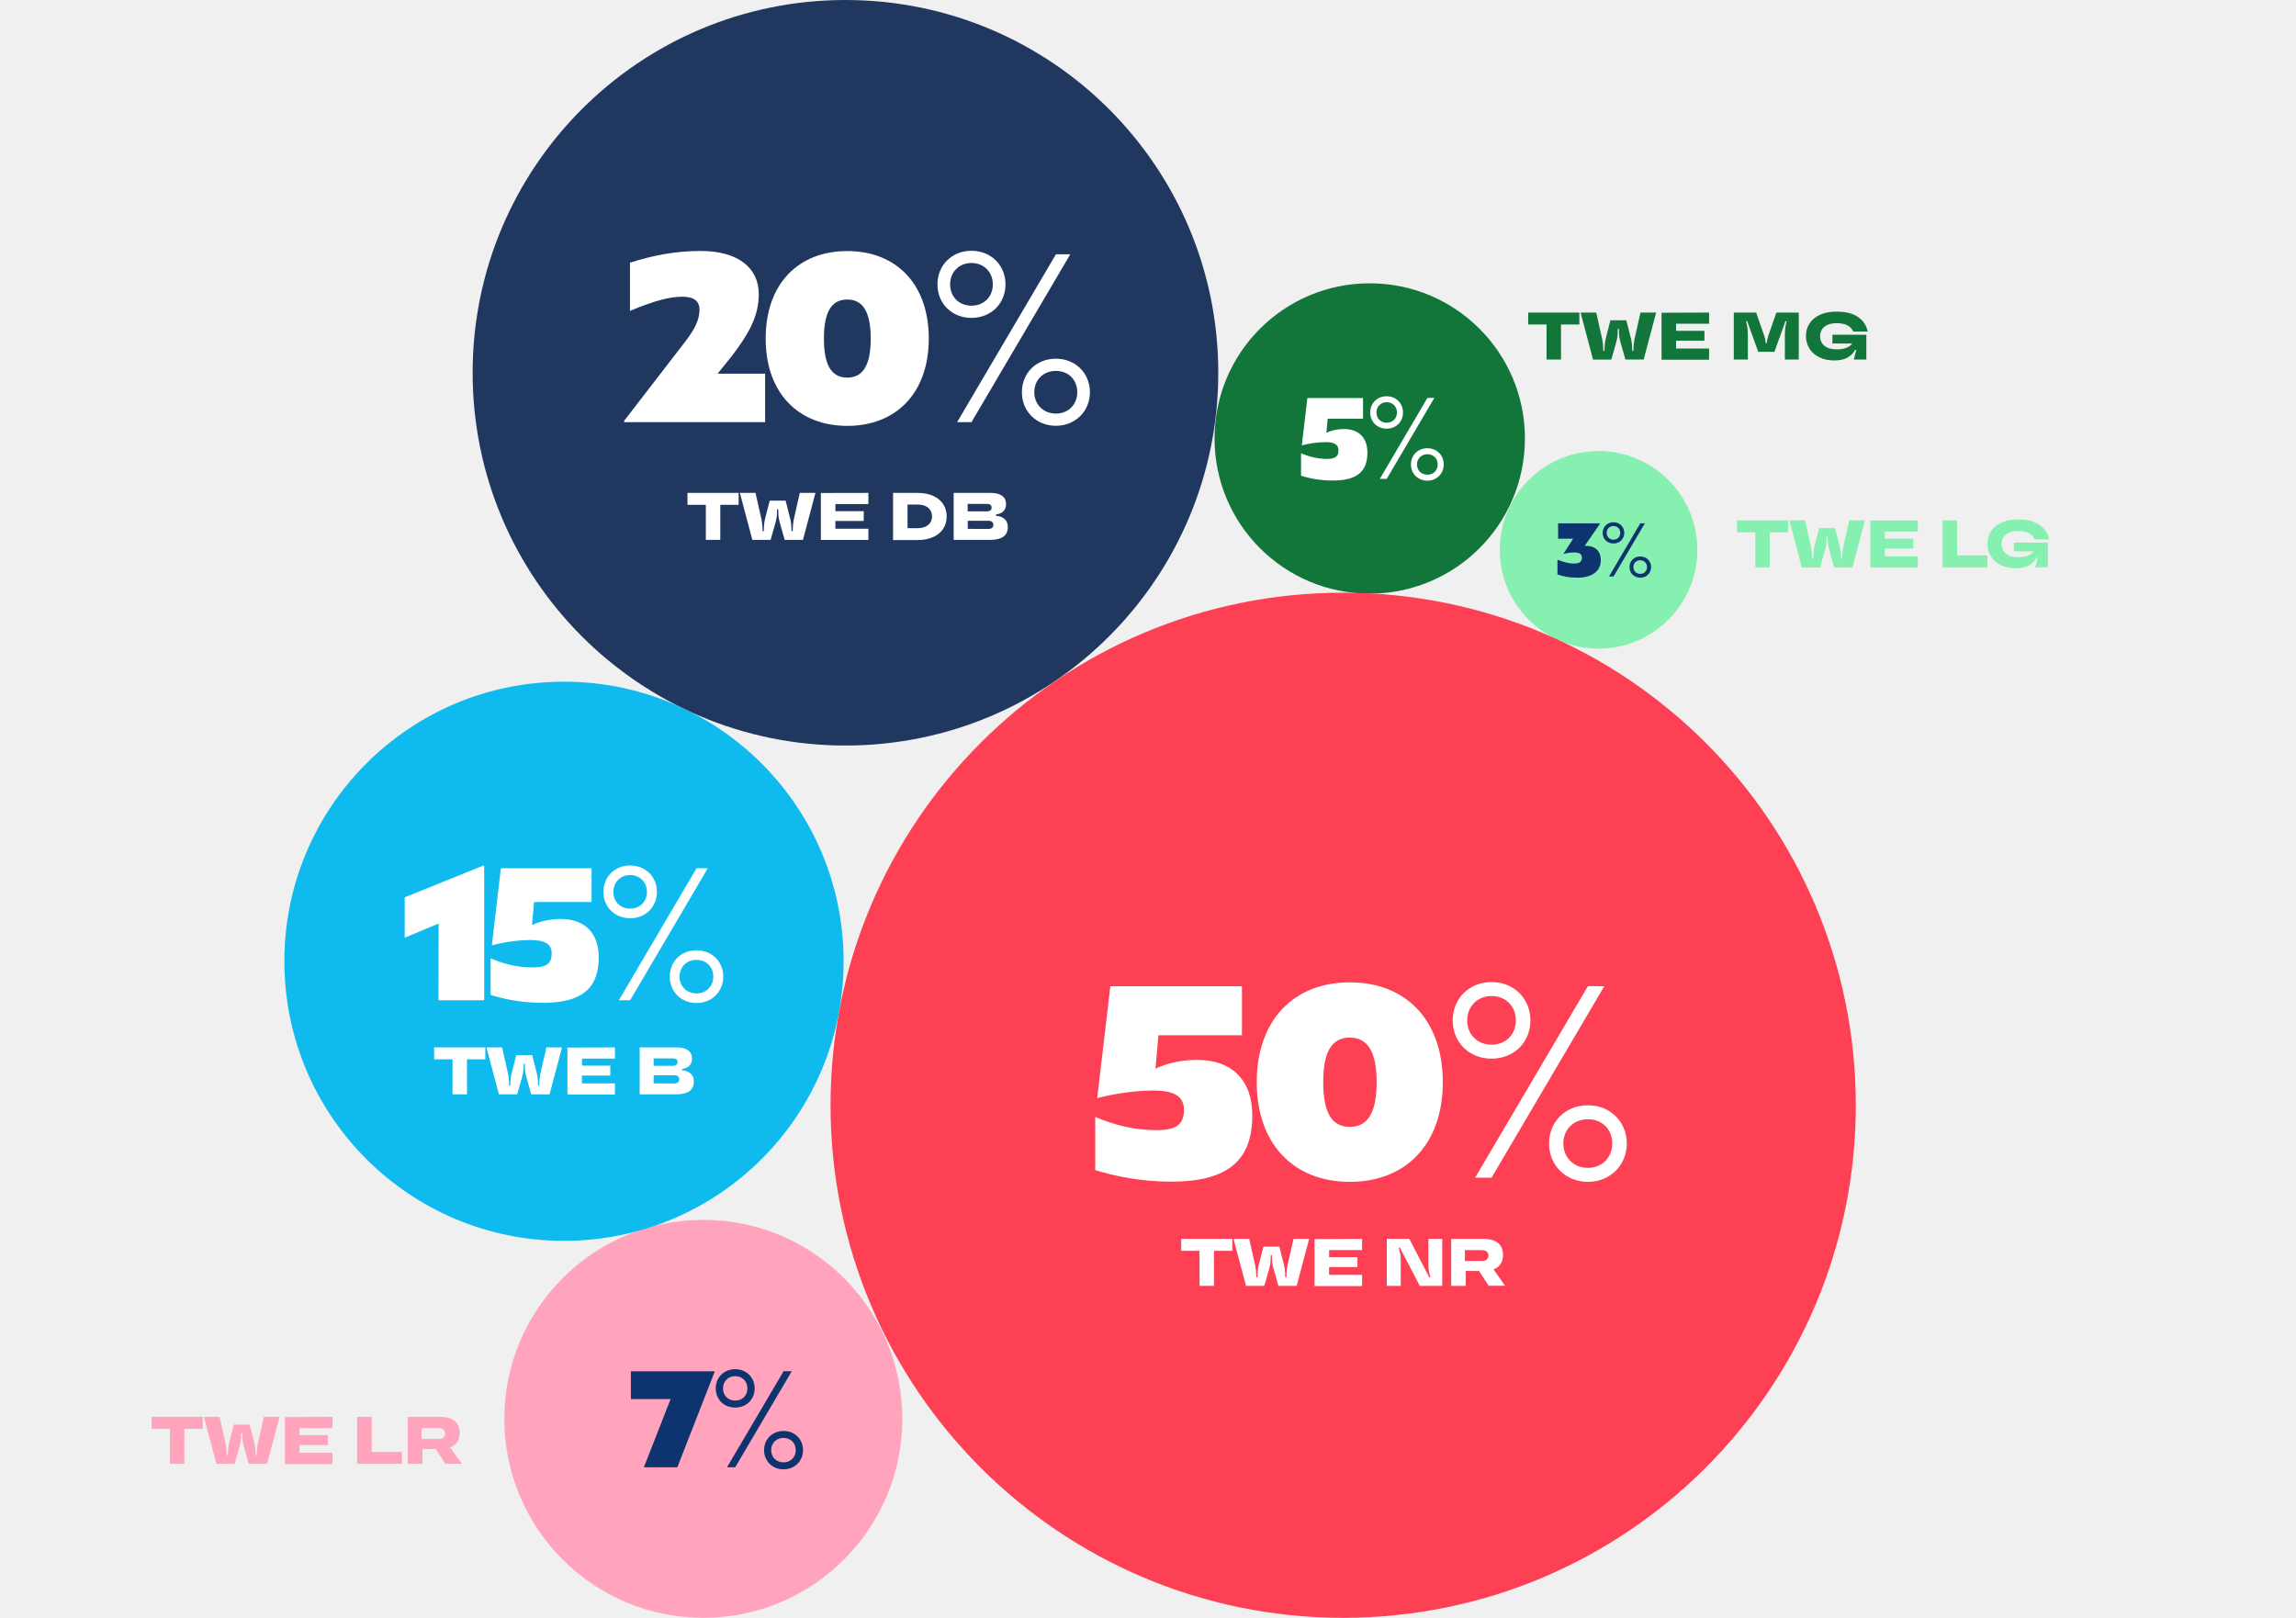
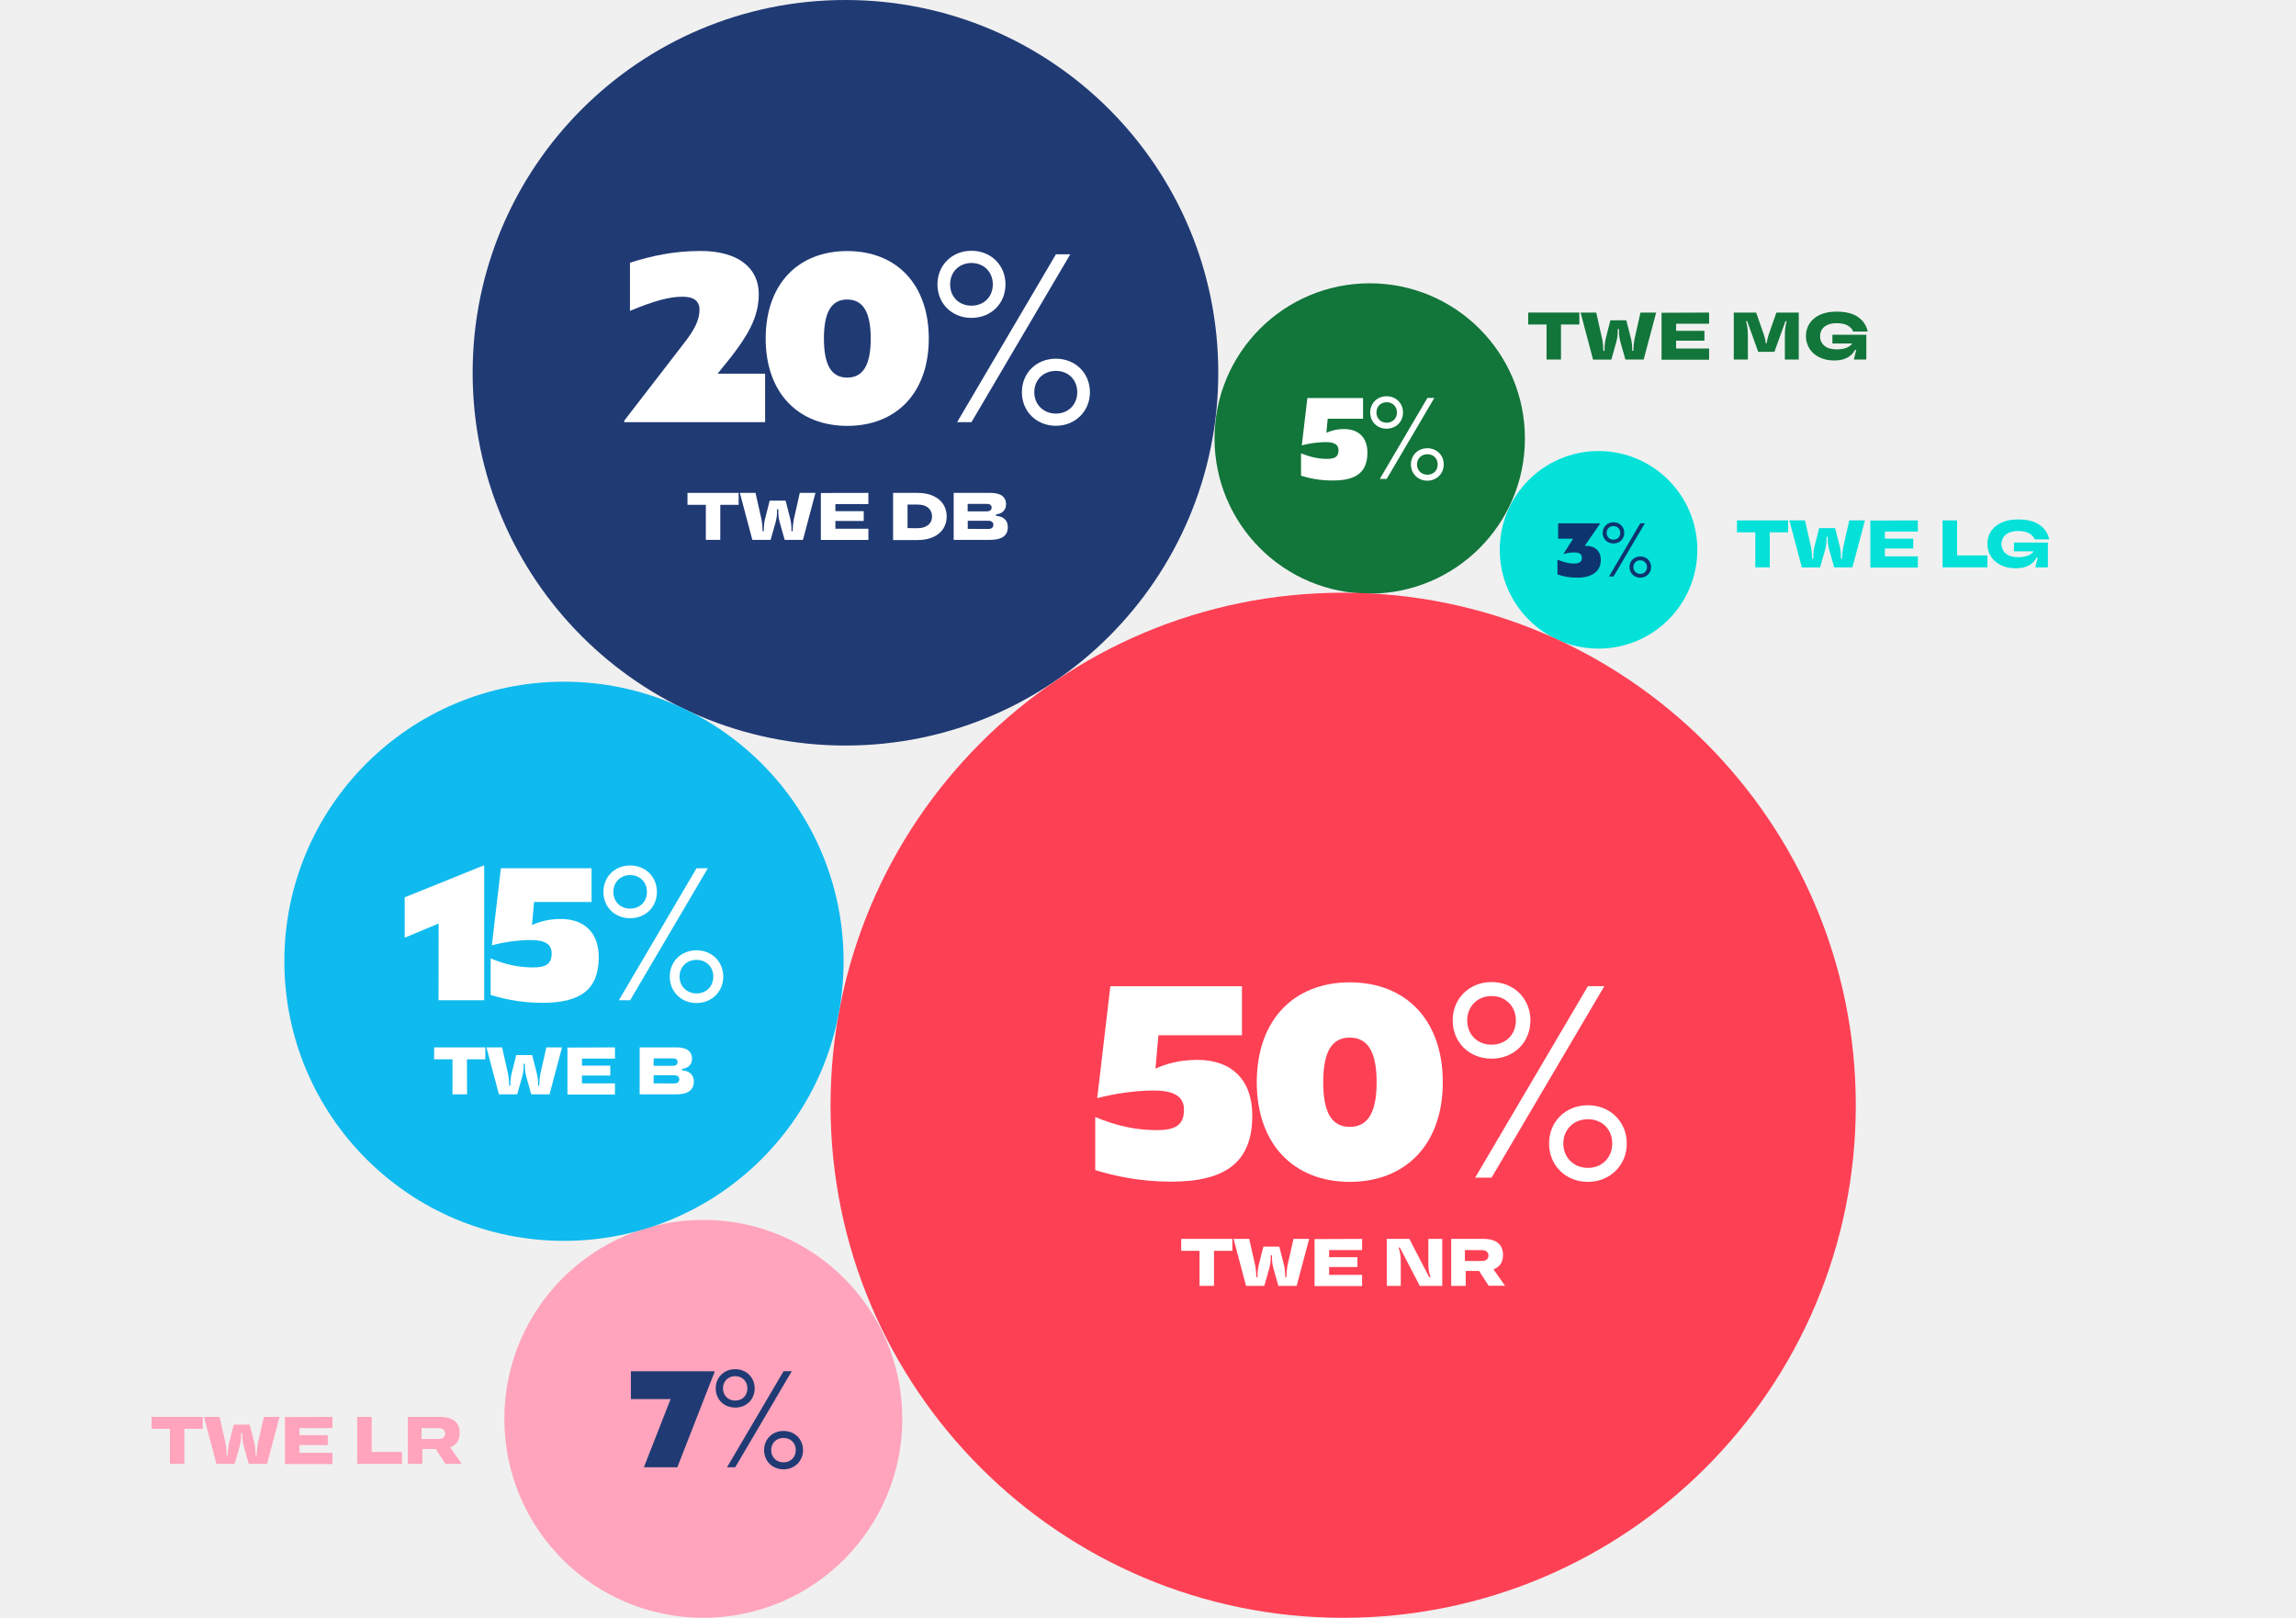
<svg xmlns="http://www.w3.org/2000/svg" version="1.1" id="Layer_1" x="0px" y="0px" viewBox="0 0 2463.4 1736" style="enable-background:new 0 0 2463.4 1736;" xml:space="preserve">
  <style type="text/css">
	.st0{fill:#FFA4BC;}
- 	.st1{fill:#0D346F;}
- 	.st2{fill:#86F0B0;}
- 	.st3{fill:#12753A;}
- 	.st4{fill:#FFFFFF;}
- 	.st5{fill:#203860;}
+ 	.st1{fill:#203A74;}
+ 	.st2{fill:#03E1D9;}
+ 	.st3{fill:#0D346F;}
+ 	.st4{fill:#12753A;}
+ 	.st5{fill:#FFFFFF;}
	.st6{fill:#FE4054;}
	.st7{fill:#0FBAEE;}
</style>
  <g>
    <path class="st0" d="M754.6,1309L754.6,1309c117.9,0,213.5,95.6,213.5,213.5l0,0c0,117.9-95.6,213.5-213.5,213.5l0,0   c-117.9,0-213.5-95.6-213.5-213.5l0,0C541.1,1404.6,636.7,1309,754.6,1309z" />
    <g>
      <path class="st1" d="M719.5,1501.3h-42.6v-29.8h89.7v0.9l-39.9,102.1h-35.9L719.5,1501.3z" />
      <path class="st1" d="M767.9,1489.8c0-11.6,8.8-20.6,20.9-20.6s20.9,9,20.9,20.6c0,11.8-8.8,20.6-20.9,20.6    S767.9,1501.6,767.9,1489.8z M801.9,1489.8c0-7.5-5.4-13.1-13.1-13.1c-7.7,0-13.1,5.6-13.1,13.1c0,7.7,5.5,13.1,13.1,13.1    C796.5,1502.9,801.9,1497.5,801.9,1489.8z M840.7,1471.4h8.8l-60.7,103.1H780L840.7,1471.4z M819.8,1556.1    c0-11.8,8.8-20.6,20.9-20.6c11.9,0,20.9,8.8,20.9,20.6c0,11.6-9,20.6-20.9,20.6C828.6,1576.7,819.8,1567.7,819.8,1556.1z     M853.8,1556.1c0-7.7-5.5-13.1-13.1-13.1c-7.7,0-13.3,5.4-13.3,13.1c0,7.5,5.6,13.1,13.3,13.1    C848.3,1569.2,853.8,1563.6,853.8,1556.1z" />
    </g>
  </g>
  <g>
    <path class="st2" d="M1715.1,484L1715.1,484c58.5,0,106,47.5,106,106l0,0c0,58.5-47.5,106-106,106l0,0c-58.5,0-106-47.5-106-106   l0,0C1609.1,531.5,1656.6,484,1715.1,484z" />
    <g>
      <g>
-         <path class="st1" d="M1671,616.4v-15.8c7.2,2.6,11.4,4.1,18,4.1c5.2,0,8.2-1.7,8.2-6.1c0-4.1-2.6-5.8-8.5-5.8     c-3.9,0-7.6,0.7-11.3,1.6l10.4-16.3h-16.1v-16.5h44.9v0.5l-16.4,23.7l1.2-0.1c9.5,0,16.1,5,16.1,15.3c0,12.6-10.3,18.9-25,18.9     C1683.1,619.8,1677.9,618.7,1671,616.4z" />
-         <path class="st1" d="M1719.5,571.8c0-6.4,4.9-11.4,11.6-11.4c6.7,0,11.6,5,11.6,11.4c0,6.5-4.9,11.4-11.6,11.4     C1724.4,583.2,1719.5,578.3,1719.5,571.8z M1738.4,571.8c0-4.2-3-7.3-7.3-7.3c-4.2,0-7.3,3.1-7.3,7.3c0,4.2,3,7.3,7.3,7.3     S1738.4,576,1738.4,571.8z M1759.9,561.5h4.9l-33.6,57.1h-4.9L1759.9,561.5z M1748.3,608.5c0-6.5,4.9-11.4,11.6-11.4     c6.6,0,11.6,4.9,11.6,11.4c0,6.4-5,11.4-11.6,11.4C1753.2,619.9,1748.3,614.9,1748.3,608.5z M1767.1,608.5c0-4.2-3-7.3-7.3-7.3     c-4.2,0-7.3,3-7.3,7.3c0,4.2,3.1,7.3,7.3,7.3C1764.1,615.8,1767.1,612.7,1767.1,608.5z" />
+         <path class="st3" d="M1671,616.4v-15.8c7.2,2.6,11.4,4.1,18,4.1c5.2,0,8.2-1.7,8.2-6.1c0-4.1-2.6-5.8-8.5-5.8     c-3.9,0-7.6,0.7-11.3,1.6l10.4-16.3h-16.1v-16.5h44.9v0.5l-16.4,23.7l1.2-0.1c9.5,0,16.1,5,16.1,15.3c0,12.6-10.3,18.9-25,18.9     C1683.1,619.8,1677.9,618.7,1671,616.4z" />
+         <path class="st3" d="M1719.5,571.8c0-6.4,4.9-11.4,11.6-11.4s11.6,5,11.6,11.4c0,6.5-4.9,11.4-11.6,11.4     S1719.5,578.3,1719.5,571.8z M1738.4,571.8c0-4.2-3-7.3-7.3-7.3c-4.2,0-7.3,3.1-7.3,7.3s3,7.3,7.3,7.3S1738.4,576,1738.4,571.8z      M1759.9,561.5h4.9l-33.6,57.1h-4.9L1759.9,561.5z M1748.3,608.5c0-6.5,4.9-11.4,11.6-11.4c6.6,0,11.6,4.9,11.6,11.4     c0,6.4-5,11.4-11.6,11.4C1753.2,619.9,1748.3,614.9,1748.3,608.5z M1767.1,608.5c0-4.2-3-7.3-7.3-7.3c-4.2,0-7.3,3-7.3,7.3     c0,4.2,3.1,7.3,7.3,7.3C1764.1,615.8,1767.1,612.7,1767.1,608.5z" />
      </g>
    </g>
  </g>
  <g>
-     <path class="st3" d="M1469.6,304L1469.6,304c92,0,166.5,74.5,166.5,166.5l0,0c0,92-74.5,166.5-166.5,166.5l0,0   c-92,0-166.5-74.5-166.5-166.5l0,0C1303.1,378.5,1377.6,304,1469.6,304z" />
+     <path class="st4" d="M1469.6,304L1469.6,304c92,0,166.5,74.5,166.5,166.5l0,0c0,92-74.5,166.5-166.5,166.5l0,0   c-92,0-166.5-74.5-166.5-166.5l0,0C1303.1,378.5,1377.6,304,1469.6,304z" />
    <g>
      <g>
-         <path class="st4" d="M1395.9,510.5v-24.1c10.1,4.2,18.9,6,27.9,6c8.3,0,12.2-2.2,12.3-8.9c0.1-6.3-4.3-9.1-13.8-9.1     c-8.4,0-18.1,1.5-25.6,3.5l6-50.8h59.7v22.2h-37.9l-1.4,15.1c4.6-2.1,10.9-4,19-4c15.6,0,25,9.2,25,25.2c0,21.2-12,30-37,30     C1416.3,515.7,1404.7,513.2,1395.9,510.5z" />
-         <path class="st4" d="M1470.1,442.6c0-9.8,7.4-17.4,17.6-17.4s17.6,7.6,17.6,17.4c0,9.9-7.4,17.4-17.6,17.4     S1470.1,452.5,1470.1,442.6z M1498.8,442.6c0-6.3-4.6-11-11-11s-11,4.7-11,11c0,6.5,4.6,11,11,11S1498.8,449,1498.8,442.6z      M1531.5,427h7.4l-51.1,86.9h-7.4L1531.5,427z M1513.8,498.4c0-9.9,7.4-17.4,17.6-17.4c10.1,0,17.6,7.4,17.6,17.4     c0,9.8-7.6,17.4-17.6,17.4C1521.3,515.8,1513.8,508.2,1513.8,498.4z M1542.5,498.4c0-6.5-4.6-11-11-11s-11.2,4.6-11.2,11     c0,6.3,4.7,11,11.2,11S1542.5,504.8,1542.5,498.4z" />
+         <path class="st5" d="M1395.9,510.5v-24.1c10.1,4.2,18.9,6,27.9,6c8.3,0,12.2-2.2,12.3-8.9c0.1-6.3-4.3-9.1-13.8-9.1     c-8.4,0-18.1,1.5-25.6,3.5l6-50.8h59.7v22.2h-37.9l-1.4,15.1c4.6-2.1,10.9-4,19-4c15.6,0,25,9.2,25,25.2c0,21.2-12,30-37,30     C1416.3,515.7,1404.7,513.2,1395.9,510.5z" />
+         <path class="st5" d="M1470.1,442.6c0-9.8,7.4-17.4,17.6-17.4s17.6,7.6,17.6,17.4c0,9.9-7.4,17.4-17.6,17.4     S1470.1,452.5,1470.1,442.6z M1498.8,442.6c0-6.3-4.6-11-11-11s-11,4.7-11,11c0,6.5,4.6,11,11,11S1498.8,449,1498.8,442.6z      M1531.5,427h7.4l-51.1,86.9h-7.4L1531.5,427z M1513.8,498.4c0-9.9,7.4-17.4,17.6-17.4c10.1,0,17.6,7.4,17.6,17.4     c0,9.8-7.6,17.4-17.6,17.4C1521.3,515.8,1513.8,508.2,1513.8,498.4z M1542.5,498.4c0-6.5-4.6-11-11-11s-11.2,4.6-11.2,11     c0,6.3,4.7,11,11.2,11S1542.5,504.8,1542.5,498.4z" />
      </g>
    </g>
  </g>
-   <path class="st5" d="M907.1,0L907.1,0c220.9,0,400,179.1,400,400l0,0c0,220.9-179.1,400-400,400h0c-220.9,0-400-179.1-400-400l0,0  C507.1,179.1,686.2,0,907.1,0z" />
+   <path class="st1" d="M907.1,0L907.1,0c220.9,0,400,179.1,400,400l0,0c0,220.9-179.1,400-400,400l0,0c-220.9,0-400-179.1-400-400l0,0  C507.1,179.1,686.2,0,907.1,0z" />
  <g>
-     <path class="st4" d="M669.7,451.5l63.3-82.1c12.1-15.2,17.5-26,17.5-37.1c0-9-5.9-13.9-18-13.9c-14.2,0-29.9,4.1-56.6,15.2v-51.7   c22.6-7.2,46.8-12.6,75.9-12.6c39.6,0,62.3,17.8,62.3,46.3c0,25.2-12.4,44.8-29.3,66.9l-14.9,18.5h51v52H669.7V451.5z" />
-     <path class="st4" d="M821.5,363.3c0-58.7,35-93.9,87.5-93.9c52.5,0,87.5,35.3,87.5,93.9c0,58.4-35,93.7-87.5,93.7   C856.5,456.9,821.5,421.7,821.5,363.3z M934.2,363.3c0-27.5-7.7-41.9-25.2-41.9c-17.5,0-25,14.4-25,41.9c0,27.5,7.5,41.9,25,41.9   C926.5,405.2,934.2,390.8,934.2,363.3z" />
-     <path class="st4" d="M1005.8,305.1c0-20.3,15.4-36,36.5-36c21.1,0,36.5,15.7,36.5,36c0,20.6-15.4,36-36.5,36   C1021.2,341.1,1005.8,325.7,1005.8,305.1z M1065.2,305.1c0-13.1-9.5-22.9-22.9-22.9c-13.4,0-22.9,9.8-22.9,22.9   c0,13.4,9.5,22.9,22.9,22.9C1055.7,328,1065.2,318.5,1065.2,305.1z M1132.9,272.9h15.4l-106,180.1h-15.4L1132.9,272.9z    M1096.4,420.9c0-20.6,15.4-36,36.5-36c20.8,0,36.5,15.4,36.5,36c0,20.3-15.7,36-36.5,36C1111.8,456.9,1096.4,441.2,1096.4,420.9z    M1155.8,420.9c0-13.4-9.5-22.9-22.9-22.9c-13.4,0-23.2,9.5-23.2,22.9c0,13.1,9.8,22.9,23.2,22.9   C1146.3,443.8,1155.8,434,1155.8,420.9z" />
+     <path class="st5" d="M669.7,451.5l63.3-82.1c12.1-15.2,17.5-26,17.5-37.1c0-9-5.9-13.9-18-13.9c-14.2,0-29.9,4.1-56.6,15.2v-51.7   c22.6-7.2,46.8-12.6,75.9-12.6c39.6,0,62.3,17.8,62.3,46.3c0,25.2-12.4,44.8-29.3,66.9L769.9,401h51v52H669.7V451.5z" />
+     <path class="st5" d="M821.5,363.3c0-58.7,35-93.9,87.5-93.9s87.5,35.3,87.5,93.9c0,58.4-35,93.7-87.5,93.7   C856.5,456.9,821.5,421.7,821.5,363.3z M934.2,363.3c0-27.5-7.7-41.9-25.2-41.9s-25,14.4-25,41.9s7.5,41.9,25,41.9   C926.5,405.2,934.2,390.8,934.2,363.3z" />
+     <path class="st5" d="M1005.8,305.1c0-20.3,15.4-36,36.5-36c21.1,0,36.5,15.7,36.5,36c0,20.6-15.4,36-36.5,36   C1021.2,341.1,1005.8,325.7,1005.8,305.1z M1065.2,305.1c0-13.1-9.5-22.9-22.9-22.9s-22.9,9.8-22.9,22.9c0,13.4,9.5,22.9,22.9,22.9   S1065.2,318.5,1065.2,305.1z M1132.9,272.9h15.4l-106,180.1h-15.4L1132.9,272.9z M1096.4,420.9c0-20.6,15.4-36,36.5-36   c20.8,0,36.5,15.4,36.5,36c0,20.3-15.7,36-36.5,36C1111.8,456.9,1096.4,441.2,1096.4,420.9z M1155.8,420.9   c0-13.4-9.5-22.9-22.9-22.9s-23.2,9.5-23.2,22.9c0,13.1,9.8,22.9,23.2,22.9C1146.3,443.8,1155.8,434,1155.8,420.9z" />
  </g>
  <g>
-     <path class="st6" d="M1441.1,636L1441.1,636c303.8,0,550,246.2,550,550v0c0,303.8-246.2,550-550,550h0c-303.8,0-550-246.2-550-550   v0C891.1,882.2,1137.3,636,1441.1,636z" />
+     <path class="st6" d="M1441.1,636L1441.1,636c303.8,0,550,246.2,550,550l0,0c0,303.8-246.2,550-550,550l0,0   c-303.8,0-550-246.2-550-550l0,0C891.1,882.2,1137.3,636,1441.1,636z" />
    <g>
      <g>
-         <path class="st4" d="M1175.1,1255.6v-57c23.8,10,44.6,14.1,66.1,14.1c19.7,0,28.8-5.3,29.1-21.1c0.3-15-10.3-21.4-32.6-21.4     c-20,0-42.9,3.5-60.5,8.2l14.1-120.1h141.2v52.6h-89.6l-3.2,35.8c10.9-5,25.8-9.4,44.9-9.4c37,0,59,21.7,59,59.6     c0,50.2-28.5,71.1-87.5,71.1C1223.3,1267.9,1196,1262,1175.1,1255.6z" />
-         <path class="st4" d="M1348.4,1161.3c0-66.9,39.9-107.2,99.8-107.2c59.9,0,99.8,40.2,99.8,107.2c0,66.7-39.9,106.9-99.8,106.9     C1388.3,1268.2,1348.4,1227.9,1348.4,1161.3z M1477,1161.3c0-31.4-8.8-47.9-28.8-47.9c-20,0-28.5,16.4-28.5,47.9     c0,31.4,8.5,47.9,28.5,47.9C1468.2,1209.2,1477,1192.7,1477,1161.3z" />
-         <path class="st4" d="M1558.6,1094.9c0-23.2,17.6-41.1,41.7-41.1s41.7,17.9,41.7,41.1c0,23.5-17.6,41.1-41.7,41.1     S1558.6,1118.4,1558.6,1094.9z M1626.4,1094.9c0-15-10.9-26.1-26.1-26.1s-26.1,11.2-26.1,26.1c0,15.3,10.9,26.1,26.1,26.1     S1626.4,1110.2,1626.4,1094.9z M1703.7,1058.2h17.6l-121,205.5h-17.6L1703.7,1058.2z M1662,1227.1c0-23.5,17.6-41.1,41.7-41.1     c23.8,0,41.7,17.6,41.7,41.1c0,23.2-17.9,41.1-41.7,41.1C1679.6,1268.2,1662,1250.3,1662,1227.1z M1729.8,1227.1     c0-15.3-10.9-26.1-26.1-26.1s-26.4,10.9-26.4,26.1c0,15,11.2,26.1,26.4,26.1S1729.8,1242,1729.8,1227.1z" />
+         <path class="st5" d="M1175.1,1255.6v-57c23.8,10,44.6,14.1,66.1,14.1c19.7,0,28.8-5.3,29.1-21.1c0.3-15-10.3-21.4-32.6-21.4     c-20,0-42.9,3.5-60.5,8.2l14.1-120.1h141.2v52.6h-89.6l-3.2,35.8c10.9-5,25.8-9.4,44.9-9.4c37,0,59,21.7,59,59.6     c0,50.2-28.5,71.1-87.5,71.1C1223.3,1267.9,1196,1262,1175.1,1255.6z" />
+         <path class="st5" d="M1348.4,1161.3c0-66.9,39.9-107.2,99.8-107.2s99.8,40.2,99.8,107.2c0,66.7-39.9,106.9-99.8,106.9     C1388.3,1268.2,1348.4,1227.9,1348.4,1161.3z M1477,1161.3c0-31.4-8.8-47.9-28.8-47.9s-28.5,16.4-28.5,47.9     c0,31.4,8.5,47.9,28.5,47.9C1468.2,1209.2,1477,1192.7,1477,1161.3z" />
+         <path class="st5" d="M1558.6,1094.9c0-23.2,17.6-41.1,41.7-41.1s41.7,17.9,41.7,41.1c0,23.5-17.6,41.1-41.7,41.1     S1558.6,1118.4,1558.6,1094.9z M1626.4,1094.9c0-15-10.9-26.1-26.1-26.1s-26.1,11.2-26.1,26.1c0,15.3,10.9,26.1,26.1,26.1     S1626.4,1110.2,1626.4,1094.9z M1703.7,1058.2h17.6l-121,205.5h-17.6L1703.7,1058.2z M1662,1227.1c0-23.5,17.6-41.1,41.7-41.1     c23.8,0,41.7,17.6,41.7,41.1c0,23.2-17.9,41.1-41.7,41.1C1679.6,1268.2,1662,1250.3,1662,1227.1z M1729.8,1227.1     c0-15.3-10.9-26.1-26.1-26.1s-26.4,10.9-26.4,26.1c0,15,11.2,26.1,26.4,26.1S1729.8,1242,1729.8,1227.1z" />
      </g>
    </g>
  </g>
-   <path class="st7" d="M605.1,731.5L605.1,731.5c165.7,0,300,134.3,300,300l0,0c0,165.7-134.3,300-300,300h0  c-165.7,0-300-134.3-300-300l0,0C305.1,865.8,439.4,731.5,605.1,731.5z" />
+   <path class="st7" d="M605.1,731.5L605.1,731.5c165.7,0,300,134.3,300,300l0,0c0,165.7-134.3,300-300,300l0,0  c-165.7,0-300-134.3-300-300l0,0C305.1,865.8,439.4,731.5,605.1,731.5z" />
  <g>
-     <path class="st4" d="M470.6,991l-36.4,15.2v-43.3l84.1-34h1.2v144.4h-49L470.6,991L470.6,991z" />
-     <path class="st4" d="M526.4,1067.6v-39.2c16.4,6.9,30.7,9.7,45.5,9.7c13.6,0,19.8-3.6,20-14.6c0.2-10.3-7.1-14.8-22.5-14.8   c-13.8,0-29.5,2.4-41.7,5.7l9.7-82.7h97.3v36.2h-61.7l-2.2,24.7c7.5-3.4,17.8-6.5,30.9-6.5c25.5,0,40.7,15,40.7,41.1   c0,34.6-19.6,48.9-60.3,48.9C559.6,1076.1,540.8,1072.1,526.4,1067.6z" />
-     <path class="st4" d="M647.4,957c0-16,12.1-28.3,28.7-28.3s28.7,12.3,28.7,28.3c0,16.2-12.1,28.3-28.7,28.3S647.4,973.2,647.4,957z    M694.1,957c0-10.3-7.5-18-18-18s-18,7.7-18,18c0,10.5,7.5,18,18,18S694.1,967.5,694.1,957z M747.3,931.7h12.1l-83.3,141.6H664   L747.3,931.7z M718.6,1048c0-16.2,12.1-28.3,28.7-28.3c16.4,0,28.7,12.1,28.7,28.3c0,16-12.3,28.3-28.7,28.3   C730.7,1076.3,718.6,1064,718.6,1048z M765.3,1048c0-10.5-7.5-18-18-18s-18.2,7.5-18.2,18c0,10.3,7.7,18,18.2,18   S765.3,1058.3,765.3,1048z" />
+     <path class="st5" d="M470.6,991l-36.4,15.2v-43.3l84.1-34h1.2v144.4h-49L470.6,991L470.6,991z" />
+     <path class="st5" d="M526.4,1067.6v-39.2c16.4,6.9,30.7,9.7,45.5,9.7c13.6,0,19.8-3.6,20-14.6c0.2-10.3-7.1-14.8-22.5-14.8   c-13.8,0-29.5,2.4-41.7,5.7l9.7-82.7h97.3v36.2H573l-2.2,24.7c7.5-3.4,17.8-6.5,30.9-6.5c25.5,0,40.7,15,40.7,41.1   c0,34.6-19.6,48.9-60.3,48.9C559.6,1076.1,540.8,1072.1,526.4,1067.6z" />
+     <path class="st5" d="M647.4,957c0-16,12.1-28.3,28.7-28.3s28.7,12.3,28.7,28.3c0,16.2-12.1,28.3-28.7,28.3S647.4,973.2,647.4,957z    M694.1,957c0-10.3-7.5-18-18-18s-18,7.7-18,18c0,10.5,7.5,18,18,18S694.1,967.5,694.1,957z M747.3,931.7h12.1l-83.3,141.6H664   L747.3,931.7z M718.6,1048c0-16.2,12.1-28.3,28.7-28.3c16.4,0,28.7,12.1,28.7,28.3c0,16-12.3,28.3-28.7,28.3   C730.7,1076.3,718.6,1064,718.6,1048z M765.3,1048c0-10.5-7.5-18-18-18s-18.2,7.5-18.2,18c0,10.3,7.7,18,18.2,18   S765.3,1058.3,765.3,1048z" />
  </g>
  <g>
-     <path class="st0" d="M197.9,1570.8h-15.6v-37.6h-19.7v-12.8h54.9v12.8h-19.7V1570.8z" />
+     <path class="st0" d="M197.9,1570.8h-15.6v-37.6h-19.7v-12.8h54.9v12.8h-19.7v37.6H197.9z" />
    <path class="st0" d="M232.2,1570.8l-13.4-50.4h16.8l6.5,28.8c0.7,3.8,1.1,7.7,1.1,11.6v0.7h1.3v-0.7c0-4.5,0.4-8.4,1.1-11.6   l5.2-20.5h17.1l5.2,20.5c0.7,3.2,1.1,7.1,1.1,11.6v0.7h1.3v-0.7c0-3.9,0.4-7.8,1.1-11.6l6.5-28.8h16.8l-13.4,50.4h-19.6l-5.3-18.7   c-0.7-2.6-1.1-4.8-1.3-6.4c-0.2-1.6-0.3-4.1-0.3-7.5v-0.3h-1.3v0.3c0,3.4-0.1,5.8-0.3,7.5c-0.2,1.6-0.6,3.7-1.3,6.4l-5.3,18.7   H232.2z" />
    <path class="st0" d="M356.7,1520.4v12h-35.4v7.6h30.4v10.6h-30.4v8.4h35.4v12h-51v-50.4L356.7,1520.4L356.7,1520.4z" />
-     <path class="st0" d="M431.3,1570.8h-48.1v-50.4h15.6v37.6h32.5L431.3,1570.8L431.3,1570.8z" />
-     <path class="st0" d="M477.9,1570.8l-10.4-16h-14.3v16h-15.6v-50.4h34.5c7.1,0,12.4,1.5,15.9,4.5c3.5,3,5.2,7.2,5.2,12.7   c0,3.8-0.8,7-2.5,9.6c-1.7,2.6-4.2,4.6-7.7,5.9l12.4,17.6H477.9z M452.3,1532.4v11.7h18.2c2.4,0,4.1-0.5,5.3-1.6   c1.2-1.1,1.8-2.5,1.8-4.2c0-1.8-0.6-3.2-1.8-4.2c-1.2-1.1-3-1.6-5.3-1.6L452.3,1532.4L452.3,1532.4z" />
+     <path class="st0" d="M431.3,1570.8h-48.1v-50.4h15.6v37.6h32.5V1570.8L431.3,1570.8z" />
+     <path class="st0" d="M477.9,1570.8l-10.4-16h-14.3v16h-15.6v-50.4h34.5c7.1,0,12.4,1.5,15.9,4.5s5.2,7.2,5.2,12.7   c0,3.8-0.8,7-2.5,9.6s-4.2,4.6-7.7,5.9l12.4,17.6h-17.5V1570.8z M452.3,1532.4v11.7h18.2c2.4,0,4.1-0.5,5.3-1.6   c1.2-1.1,1.8-2.5,1.8-4.2c0-1.8-0.6-3.2-1.8-4.2c-1.2-1.1-3-1.6-5.3-1.6L452.3,1532.4L452.3,1532.4z" />
  </g>
  <g>
-     <path class="st3" d="M1674.9,385.8h-15.6v-37.6h-19.7v-12.8h54.9v12.8h-19.7V385.8z" />
-     <path class="st3" d="M1709.2,385.8l-13.4-50.4h16.8l6.5,28.8c0.7,3.8,1.1,7.7,1.1,11.6v0.7h1.3v-0.7c0-4.5,0.4-8.4,1.1-11.6   l5.2-20.5h17.1l5.2,20.5c0.7,3.2,1.1,7.1,1.1,11.6v0.7h1.3v-0.7c0-3.9,0.4-7.8,1.1-11.6l6.5-28.8h16.8l-13.4,50.4h-19.6l-5.3-18.7   c-0.7-2.6-1.1-4.8-1.3-6.4c-0.2-1.6-0.3-4.1-0.3-7.5V353h-1.3v0.3c0,3.4-0.1,5.8-0.3,7.5c-0.2,1.6-0.6,3.7-1.3,6.4l-5.3,18.7   H1709.2z" />
-     <path class="st3" d="M1833.7,335.4v12h-35.4v7.6h30.4v10.6h-30.4v8.4h35.4v12h-51v-50.4L1833.7,335.4L1833.7,335.4z" />
-     <path class="st3" d="M1860.2,385.8v-50.4h24l8.6,24.7c1.1,3.6,1.6,6.1,1.6,7.4v0.7h1.3v-0.7c0-1.3,0.5-3.8,1.6-7.4l8.6-24.7h24   v50.4h-14.9v-25.3c0-3.6,0.2-6.6,0.5-9c0.3-2.4,0.8-4.6,1.4-6.8h-1.3l-11.8,32.8h-17.4l-11.8-32.8h-1.3c0.7,2.3,1.2,4.6,1.5,6.9   c0.3,2.3,0.5,5.3,0.5,8.9v25.3L1860.2,385.8L1860.2,385.8z" />
-     <path class="st3" d="M1966,368.6v-9.4h36.4v26.6H1989l2.6-10.4h-1.3c-1.7,3.5-4.4,6.2-8.1,8.3c-3.7,2.1-8.5,3.1-14.4,3.1   c-6.1,0-11.4-1.2-16-3.5c-4.6-2.3-8.1-5.4-10.5-9.4c-2.4-4-3.7-8.4-3.7-13.3c0-5,1.3-9.5,3.8-13.4s6.3-7.1,11.2-9.4   c4.9-2.3,10.9-3.4,17.9-3.4c10,0,17.7,2,23.2,5.9c5.5,3.9,8.9,9.1,10.2,15.5h-15.6c-1.1-2.8-3.1-5-6-6.6c-3-1.6-6.9-2.4-11.8-2.4   c-3.8,0-7,0.6-9.7,1.8c-2.7,1.2-4.7,2.8-6,4.9s-2,4.5-2,7.2c0,4.3,1.5,7.7,4.6,10.3c3.1,2.6,7.5,3.9,13.2,3.9   c4.2,0,7.7-0.6,10.5-1.7c2.8-1.1,4.8-2.7,6.2-4.6L1966,368.6L1966,368.6L1966,368.6z" />
+     <path class="st4" d="M1674.9,385.8h-15.6v-37.6h-19.7v-12.8h54.9v12.8h-19.7v37.6H1674.9z" />
+     <path class="st4" d="M1709.2,385.8l-13.4-50.4h16.8l6.5,28.8c0.7,3.8,1.1,7.7,1.1,11.6v0.7h1.3v-0.7c0-4.5,0.4-8.4,1.1-11.6   l5.2-20.5h17.1l5.2,20.5c0.7,3.2,1.1,7.1,1.1,11.6v0.7h1.3v-0.7c0-3.9,0.4-7.8,1.1-11.6l6.5-28.8h16.8l-13.4,50.4h-19.6l-5.3-18.7   c-0.7-2.6-1.1-4.8-1.3-6.4c-0.2-1.6-0.3-4.1-0.3-7.5V353h-1.3v0.3c0,3.4-0.1,5.8-0.3,7.5c-0.2,1.6-0.6,3.7-1.3,6.4l-5.3,18.7h-19.6   V385.8z" />
+     <path class="st4" d="M1833.7,335.4v12h-35.4v7.6h30.4v10.6h-30.4v8.4h35.4v12h-51v-50.4L1833.7,335.4L1833.7,335.4z" />
+     <path class="st4" d="M1860.2,385.8v-50.4h24l8.6,24.7c1.1,3.6,1.6,6.1,1.6,7.4v0.7h1.3v-0.7c0-1.3,0.5-3.8,1.6-7.4l8.6-24.7h24   v50.4H1915v-25.3c0-3.6,0.2-6.6,0.5-9s0.8-4.6,1.4-6.8h-1.3l-11.8,32.8h-17.4l-11.8-32.8h-1.3c0.7,2.3,1.2,4.6,1.5,6.9   s0.5,5.3,0.5,8.9v25.3H1860.2L1860.2,385.8z" />
+     <path class="st4" d="M1966,368.6v-9.4h36.4v26.6H1989l2.6-10.4h-1.3c-1.7,3.5-4.4,6.2-8.1,8.3c-3.7,2.1-8.5,3.1-14.4,3.1   c-6.1,0-11.4-1.2-16-3.5s-8.1-5.4-10.5-9.4s-3.7-8.4-3.7-13.3c0-5,1.3-9.5,3.8-13.4s6.3-7.1,11.2-9.4c4.9-2.3,10.9-3.4,17.9-3.4   c10,0,17.7,2,23.2,5.9s8.9,9.1,10.2,15.5h-15.6c-1.1-2.8-3.1-5-6-6.6c-3-1.6-6.9-2.4-11.8-2.4c-3.8,0-7,0.6-9.7,1.8   c-2.7,1.2-4.7,2.8-6,4.9s-2,4.5-2,7.2c0,4.3,1.5,7.7,4.6,10.3c3.1,2.6,7.5,3.9,13.2,3.9c4.2,0,7.7-0.6,10.5-1.7s4.8-2.7,6.2-4.6   H1966L1966,368.6L1966,368.6z" />
  </g>
  <g>
-     <path class="st2" d="M1898.9,608.8h-15.6v-37.6h-19.7v-12.8h54.9v12.8h-19.7V608.8z" />
-     <path class="st2" d="M1933.2,608.8l-13.4-50.4h16.8l6.5,28.8c0.7,3.8,1.1,7.7,1.1,11.6v0.7h1.3v-0.7c0-4.5,0.4-8.4,1.1-11.6   l5.2-20.5h17.1l5.2,20.5c0.7,3.2,1.1,7.1,1.1,11.6v0.7h1.3v-0.7c0-3.9,0.4-7.8,1.1-11.6l6.5-28.8h16.8l-13.4,50.4h-19.6l-5.3-18.7   c-0.7-2.6-1.1-4.8-1.3-6.4c-0.2-1.6-0.3-4.1-0.3-7.5V576h-1.3v0.3c0,3.4-0.1,5.8-0.3,7.5c-0.2,1.6-0.6,3.7-1.3,6.4l-5.3,18.7   H1933.2z" />
+     <path class="st2" d="M1898.9,608.8h-15.6v-37.6h-19.7v-12.8h54.9v12.8h-19.7v37.6H1898.9z" />
+     <path class="st2" d="M1933.2,608.8l-13.4-50.4h16.8l6.5,28.8c0.7,3.8,1.1,7.7,1.1,11.6v0.7h1.3v-0.7c0-4.5,0.4-8.4,1.1-11.6   l5.2-20.5h17.1l5.2,20.5c0.7,3.2,1.1,7.1,1.1,11.6v0.7h1.3v-0.7c0-3.9,0.4-7.8,1.1-11.6l6.5-28.8h16.8l-13.4,50.4h-19.6l-5.3-18.7   c-0.7-2.6-1.1-4.8-1.3-6.4c-0.2-1.6-0.3-4.1-0.3-7.5V576h-1.3v0.3c0,3.4-0.1,5.8-0.3,7.5c-0.2,1.6-0.6,3.7-1.3,6.4l-5.3,18.7h-19.6   V608.8z" />
    <path class="st2" d="M2057.7,558.4v12h-35.4v7.6h30.4v10.6h-30.4v8.4h35.4v12h-51v-50.4L2057.7,558.4L2057.7,558.4z" />
    <path class="st2" d="M2132.3,608.8h-48.1v-50.4h15.6V596h32.5V608.8z" />
-     <path class="st2" d="M2160.8,591.6v-9.4h36.4v26.6h-13.5l2.6-10.4h-1.3c-1.7,3.5-4.4,6.2-8.1,8.3c-3.7,2.1-8.5,3.1-14.4,3.1   c-6.1,0-11.4-1.2-16-3.5c-4.6-2.3-8.1-5.4-10.5-9.4c-2.4-4-3.7-8.4-3.7-13.3c0-5,1.3-9.5,3.8-13.4s6.3-7.1,11.2-9.4   c4.9-2.3,10.9-3.4,17.9-3.4c10,0,17.7,2,23.2,5.9c5.5,3.9,8.9,9.1,10.2,15.5h-15.6c-1.1-2.8-3.1-5-6-6.6c-3-1.6-6.9-2.4-11.8-2.4   c-3.8,0-7,0.6-9.7,1.8c-2.7,1.2-4.7,2.8-6,4.9s-2,4.5-2,7.2c0,4.3,1.5,7.7,4.6,10.3c3.1,2.6,7.5,3.9,13.2,3.9   c4.2,0,7.7-0.6,10.5-1.7c2.8-1.1,4.8-2.7,6.2-4.6L2160.8,591.6L2160.8,591.6L2160.8,591.6z" />
+     <path class="st2" d="M2160.8,591.6v-9.4h36.4v26.6h-13.5l2.6-10.4h-1.3c-1.7,3.5-4.4,6.2-8.1,8.3c-3.7,2.1-8.5,3.1-14.4,3.1   c-6.1,0-11.4-1.2-16-3.5s-8.1-5.4-10.5-9.4s-3.7-8.4-3.7-13.3c0-5,1.3-9.5,3.8-13.4s6.3-7.1,11.2-9.4c4.9-2.3,10.9-3.4,17.9-3.4   c10,0,17.7,2,23.2,5.9s8.9,9.1,10.2,15.5H2183c-1.1-2.8-3.1-5-6-6.6c-3-1.6-6.9-2.4-11.8-2.4c-3.8,0-7,0.6-9.7,1.8s-4.7,2.8-6,4.9   s-2,4.5-2,7.2c0,4.3,1.5,7.7,4.6,10.3s7.5,3.9,13.2,3.9c4.2,0,7.7-0.6,10.5-1.7c2.8-1.1,4.8-2.7,6.2-4.6L2160.8,591.6L2160.8,591.6   L2160.8,591.6z" />
  </g>
  <g>
-     <path class="st4" d="M1302.6,1379.8h-15.6v-37.6h-19.7v-12.8h54.9v12.8h-19.7V1379.8z" />
-     <path class="st4" d="M1336.9,1379.8l-13.4-50.4h16.8l6.5,28.8c0.7,3.8,1.1,7.7,1.1,11.6v0.7h1.3v-0.7c0-4.5,0.4-8.4,1.1-11.6   l5.2-20.5h17.1l5.2,20.5c0.7,3.2,1.1,7.1,1.1,11.6v0.7h1.3v-0.7c0-3.9,0.4-7.8,1.1-11.6l6.5-28.8h16.8l-13.4,50.4h-19.6l-5.3-18.7   c-0.7-2.6-1.1-4.8-1.3-6.4c-0.2-1.6-0.3-4.1-0.3-7.5v-0.3h-1.3v0.3c0,3.4-0.1,5.8-0.3,7.5c-0.2,1.6-0.6,3.7-1.3,6.4l-5.3,18.7   H1336.9z" />
-     <path class="st4" d="M1461.4,1329.4v12h-35.4v7.6h30.4v10.6h-30.4v8.4h35.4v12h-51v-50.4L1461.4,1329.4L1461.4,1329.4z" />
-     <path class="st4" d="M1487.9,1379.8v-50.4h24.2l21.3,41.1h1.4c-0.7-2.1-1.3-4.3-1.7-6.5c-0.4-2.2-0.6-4.9-0.6-8.1v-26.5h14.9v50.4   h-24.1l-21.4-41.1h-1.3c0.7,2.2,1.3,4.4,1.7,6.6c0.4,2.2,0.6,4.9,0.6,8v26.5L1487.9,1379.8L1487.9,1379.8z" />
-     <path class="st4" d="M1597.3,1379.8l-10.4-16h-14.3v16h-15.6v-50.4h34.5c7.1,0,12.4,1.5,15.9,4.5c3.5,3,5.2,7.2,5.2,12.7   c0,3.8-0.8,7-2.5,9.6c-1.7,2.6-4.2,4.6-7.7,5.9l12.4,17.6H1597.3z M1571.7,1341.4v11.7h18.2c2.4,0,4.1-0.5,5.3-1.6   c1.2-1.1,1.8-2.5,1.8-4.2c0-1.8-0.6-3.2-1.8-4.2c-1.2-1.1-3-1.6-5.3-1.6L1571.7,1341.4L1571.7,1341.4z" />
+     <path class="st5" d="M1302.6,1379.8H1287v-37.6h-19.7v-12.8h54.9v12.8h-19.7v37.6H1302.6z" />
+     <path class="st5" d="M1336.9,1379.8l-13.4-50.4h16.8l6.5,28.8c0.7,3.8,1.1,7.7,1.1,11.6v0.7h1.3v-0.7c0-4.5,0.4-8.4,1.1-11.6   l5.2-20.5h17.1l5.2,20.5c0.7,3.2,1.1,7.1,1.1,11.6v0.7h1.3v-0.7c0-3.9,0.4-7.8,1.1-11.6l6.5-28.8h16.8l-13.4,50.4h-19.6l-5.3-18.7   c-0.7-2.6-1.1-4.8-1.3-6.4c-0.2-1.6-0.3-4.1-0.3-7.5v-0.3h-1.3v0.3c0,3.4-0.1,5.8-0.3,7.5c-0.2,1.6-0.6,3.7-1.3,6.4l-5.3,18.7   H1336.9z" />
+     <path class="st5" d="M1461.4,1329.4v12H1426v7.6h30.4v10.6H1426v8.4h35.4v12h-51v-50.4L1461.4,1329.4L1461.4,1329.4z" />
+     <path class="st5" d="M1487.9,1379.8v-50.4h24.2l21.3,41.1h1.4c-0.7-2.1-1.3-4.3-1.7-6.5c-0.4-2.2-0.6-4.9-0.6-8.1v-26.5h14.9v50.4   h-24.1l-21.4-41.1h-1.3c0.7,2.2,1.3,4.4,1.7,6.6c0.4,2.2,0.6,4.9,0.6,8v26.5H1487.9L1487.9,1379.8z" />
+     <path class="st5" d="M1597.3,1379.8l-10.4-16h-14.3v16H1557v-50.4h34.5c7.1,0,12.4,1.5,15.9,4.5s5.2,7.2,5.2,12.7   c0,3.8-0.8,7-2.5,9.6s-4.2,4.6-7.7,5.9l12.4,17.6h-17.5V1379.8z M1571.7,1341.4v11.7h18.2c2.4,0,4.1-0.5,5.3-1.6   c1.2-1.1,1.8-2.5,1.8-4.2c0-1.8-0.6-3.2-1.8-4.2c-1.2-1.1-3-1.6-5.3-1.6L1571.7,1341.4L1571.7,1341.4z" />
  </g>
  <g>
-     <path class="st4" d="M772.9,579.3h-15.6v-37.6h-19.7v-12.8h54.9v12.8h-19.7V579.3z" />
-     <path class="st4" d="M807.2,579.3l-13.4-50.4h16.8l6.5,28.8c0.7,3.8,1.1,7.7,1.1,11.6v0.7h1.3v-0.7c0-4.5,0.4-8.4,1.1-11.6   l5.2-20.5h17.1l5.2,20.5c0.7,3.2,1.1,7.1,1.1,11.6v0.7h1.3v-0.7c0-3.9,0.4-7.8,1.1-11.6l6.5-28.8h16.8l-13.4,50.4h-19.6l-5.3-18.7   c-0.7-2.6-1.1-4.8-1.3-6.4c-0.2-1.6-0.3-4.1-0.3-7.5v-0.3h-1.3v0.3c0,3.4-0.1,5.8-0.3,7.5c-0.2,1.6-0.6,3.7-1.3,6.4l-5.3,18.7   H807.2z" />
-     <path class="st4" d="M931.7,528.9v12h-35.4v7.6h30.4V559h-30.4v8.4h35.4v12h-51v-50.4L931.7,528.9L931.7,528.9z" />
-     <path class="st4" d="M958.2,579.3v-50.4h26.1c6.7,0,12.4,1.1,17.1,3.3c4.7,2.2,8.3,5.2,10.7,9c2.4,3.8,3.6,8.1,3.6,13   c0,4.8-1.2,9.2-3.6,13c-2.4,3.8-6,6.8-10.7,9c-4.7,2.2-10.4,3.3-17.1,3.3H958.2z M984.2,566.8c5,0,8.9-1.2,11.7-3.5   s4.1-5.4,4.1-9.2c0-3.8-1.4-6.9-4.1-9.2c-2.7-2.3-6.6-3.5-11.7-3.5h-10.5v25.3L984.2,566.8L984.2,566.8z" />
-     <path class="st4" d="M1068.7,553.5c4.1,0.3,7.2,1.6,9.4,3.7c2.2,2.1,3.2,4.9,3.2,8.4c0,9.1-6.3,13.7-18.9,13.7h-39.2v-50.4h39.5   c5.6,0,9.8,1.1,12.6,3.2c2.8,2.2,4.1,5.1,4.1,8.8c0,3.1-0.9,5.7-2.8,7.6c-1.9,2-4.5,3.1-8,3.5L1068.7,553.5L1068.7,553.5z    M1038.2,540.7v8h20.6c1.7,0,3-0.4,3.8-1.1c0.9-0.7,1.3-1.7,1.3-3c0-1.2-0.4-2.2-1.3-2.9c-0.9-0.7-2.1-1-3.8-1L1038.2,540.7   L1038.2,540.7z M1060.3,567.6c1.8,0,3.2-0.4,4.1-1.2c0.9-0.8,1.4-1.8,1.4-3.2c0-1.4-0.5-2.5-1.4-3.2c-0.9-0.8-2.3-1.2-4.1-1.2h-22   v8.7L1060.3,567.6L1060.3,567.6z" />
+     <path class="st5" d="M772.9,579.3h-15.6v-37.6h-19.7v-12.8h54.9v12.8h-19.7v37.6H772.9z" />
+     <path class="st5" d="M807.2,579.3l-13.4-50.4h16.8l6.5,28.8c0.7,3.8,1.1,7.7,1.1,11.6v0.7h1.3v-0.7c0-4.5,0.4-8.4,1.1-11.6   l5.2-20.5h17.1l5.2,20.5c0.7,3.2,1.1,7.1,1.1,11.6v0.7h1.3v-0.7c0-3.9,0.4-7.8,1.1-11.6l6.5-28.8h16.8l-13.4,50.4h-19.6l-5.3-18.7   c-0.7-2.6-1.1-4.8-1.3-6.4c-0.2-1.6-0.3-4.1-0.3-7.5v-0.3h-1.3v0.3c0,3.4-0.1,5.8-0.3,7.5c-0.2,1.6-0.6,3.7-1.3,6.4l-5.3,18.7   H807.2z" />
+     <path class="st5" d="M931.7,528.9v12h-35.4v7.6h30.4V559h-30.4v8.4h35.4v12h-51V529L931.7,528.9L931.7,528.9z" />
+     <path class="st5" d="M958.2,579.3v-50.4h26.1c6.7,0,12.4,1.1,17.1,3.3c4.7,2.2,8.3,5.2,10.7,9s3.6,8.1,3.6,13c0,4.8-1.2,9.2-3.6,13   c-2.4,3.8-6,6.8-10.7,9s-10.4,3.3-17.1,3.3h-26.1V579.3z M984.2,566.8c5,0,8.9-1.2,11.7-3.5s4.1-5.4,4.1-9.2s-1.4-6.9-4.1-9.2   c-2.7-2.3-6.6-3.5-11.7-3.5h-10.5v25.3L984.2,566.8L984.2,566.8z" />
+     <path class="st5" d="M1068.7,553.5c4.1,0.3,7.2,1.6,9.4,3.7c2.2,2.1,3.2,4.9,3.2,8.4c0,9.1-6.3,13.7-18.9,13.7h-39.2v-50.4h39.5   c5.6,0,9.8,1.1,12.6,3.2c2.8,2.2,4.1,5.1,4.1,8.8c0,3.1-0.9,5.7-2.8,7.6c-1.9,2-4.5,3.1-8,3.5L1068.7,553.5L1068.7,553.5z    M1038.2,540.7v8h20.6c1.7,0,3-0.4,3.8-1.1c0.9-0.7,1.3-1.7,1.3-3c0-1.2-0.4-2.2-1.3-2.9s-2.1-1-3.8-1H1038.2L1038.2,540.7z    M1060.3,567.6c1.8,0,3.2-0.4,4.1-1.2s1.4-1.8,1.4-3.2s-0.5-2.5-1.4-3.2c-0.9-0.8-2.3-1.2-4.1-1.2h-22v8.7L1060.3,567.6   L1060.3,567.6z" />
  </g>
  <g>
-     <path class="st4" d="M501.1,1174.3h-15.6v-37.6h-19.7v-12.8h54.9v12.8h-19.7L501.1,1174.3L501.1,1174.3z" />
-     <path class="st4" d="M535.3,1174.3l-13.4-50.4h16.8l6.5,28.8c0.7,3.8,1.1,7.7,1.1,11.6v0.7h1.3v-0.7c0-4.5,0.4-8.4,1.1-11.6   l5.2-20.5H571l5.2,20.5c0.7,3.2,1.1,7.1,1.1,11.6v0.7h1.3v-0.7c0-3.9,0.4-7.8,1.1-11.6l6.5-28.8h16.8l-13.4,50.4h-19.6l-5.3-18.7   c-0.7-2.6-1.1-4.8-1.3-6.4c-0.2-1.6-0.3-4.1-0.3-7.5v-0.3h-1.3v0.3c0,3.4-0.1,5.8-0.3,7.5c-0.2,1.6-0.6,3.7-1.3,6.4l-5.3,18.7   H535.3z" />
-     <path class="st4" d="M659.8,1123.9v12h-35.4v7.6h30.4v10.6h-30.4v8.4h35.4v12h-51v-50.4L659.8,1123.9L659.8,1123.9z" />
-     <path class="st4" d="M731.8,1148.5c4.1,0.3,7.2,1.6,9.4,3.7c2.2,2.1,3.2,4.9,3.2,8.4c0,9.1-6.3,13.7-18.9,13.7h-39.2v-50.4h39.5   c5.6,0,9.8,1.1,12.6,3.2c2.8,2.2,4.1,5.1,4.1,8.8c0,3.1-0.9,5.7-2.8,7.6c-1.9,2-4.5,3.1-8,3.5L731.8,1148.5L731.8,1148.5z    M701.3,1135.7v8h20.6c1.7,0,3-0.4,3.8-1.1c0.9-0.7,1.3-1.7,1.3-3c0-1.2-0.4-2.2-1.3-2.9c-0.9-0.7-2.1-1-3.8-1H701.3z    M723.3,1162.6c1.8,0,3.2-0.4,4.1-1.2c0.9-0.8,1.4-1.8,1.4-3.2c0-1.4-0.5-2.5-1.4-3.2c-0.9-0.8-2.3-1.2-4.1-1.2h-22v8.7   L723.3,1162.6L723.3,1162.6z" />
+     <path class="st5" d="M501.1,1174.3h-15.6v-37.6h-19.7v-12.8h54.9v12.8H501L501.1,1174.3L501.1,1174.3z" />
+     <path class="st5" d="M535.3,1174.3l-13.4-50.4h16.8l6.5,28.8c0.7,3.8,1.1,7.7,1.1,11.6v0.7h1.3v-0.7c0-4.5,0.4-8.4,1.1-11.6   l5.2-20.5H571l5.2,20.5c0.7,3.2,1.1,7.1,1.1,11.6v0.7h1.3v-0.7c0-3.9,0.4-7.8,1.1-11.6l6.5-28.8H603l-13.4,50.4H570l-5.3-18.7   c-0.7-2.6-1.1-4.8-1.3-6.4s-0.3-4.1-0.3-7.5v-0.3h-1.3v0.3c0,3.4-0.1,5.8-0.3,7.5c-0.2,1.6-0.6,3.7-1.3,6.4l-5.3,18.7H535.3z" />
+     <path class="st5" d="M659.8,1123.9v12h-35.4v7.6h30.4v10.6h-30.4v8.4h35.4v12h-51v-50.4L659.8,1123.9L659.8,1123.9z" />
+     <path class="st5" d="M731.8,1148.5c4.1,0.3,7.2,1.6,9.4,3.7s3.2,4.9,3.2,8.4c0,9.1-6.3,13.7-18.9,13.7h-39.2v-50.4h39.5   c5.6,0,9.8,1.1,12.6,3.2c2.8,2.2,4.1,5.1,4.1,8.8c0,3.1-0.9,5.7-2.8,7.6c-1.9,2-4.5,3.1-8,3.5L731.8,1148.5L731.8,1148.5z    M701.3,1135.7v8h20.6c1.7,0,3-0.4,3.8-1.1c0.9-0.7,1.3-1.7,1.3-3c0-1.2-0.4-2.2-1.3-2.9c-0.9-0.7-2.1-1-3.8-1H701.3z    M723.3,1162.6c1.8,0,3.2-0.4,4.1-1.2c0.9-0.8,1.4-1.8,1.4-3.2c0-1.4-0.5-2.5-1.4-3.2c-0.9-0.8-2.3-1.2-4.1-1.2h-22v8.7   L723.3,1162.6L723.3,1162.6z" />
  </g>
</svg>
